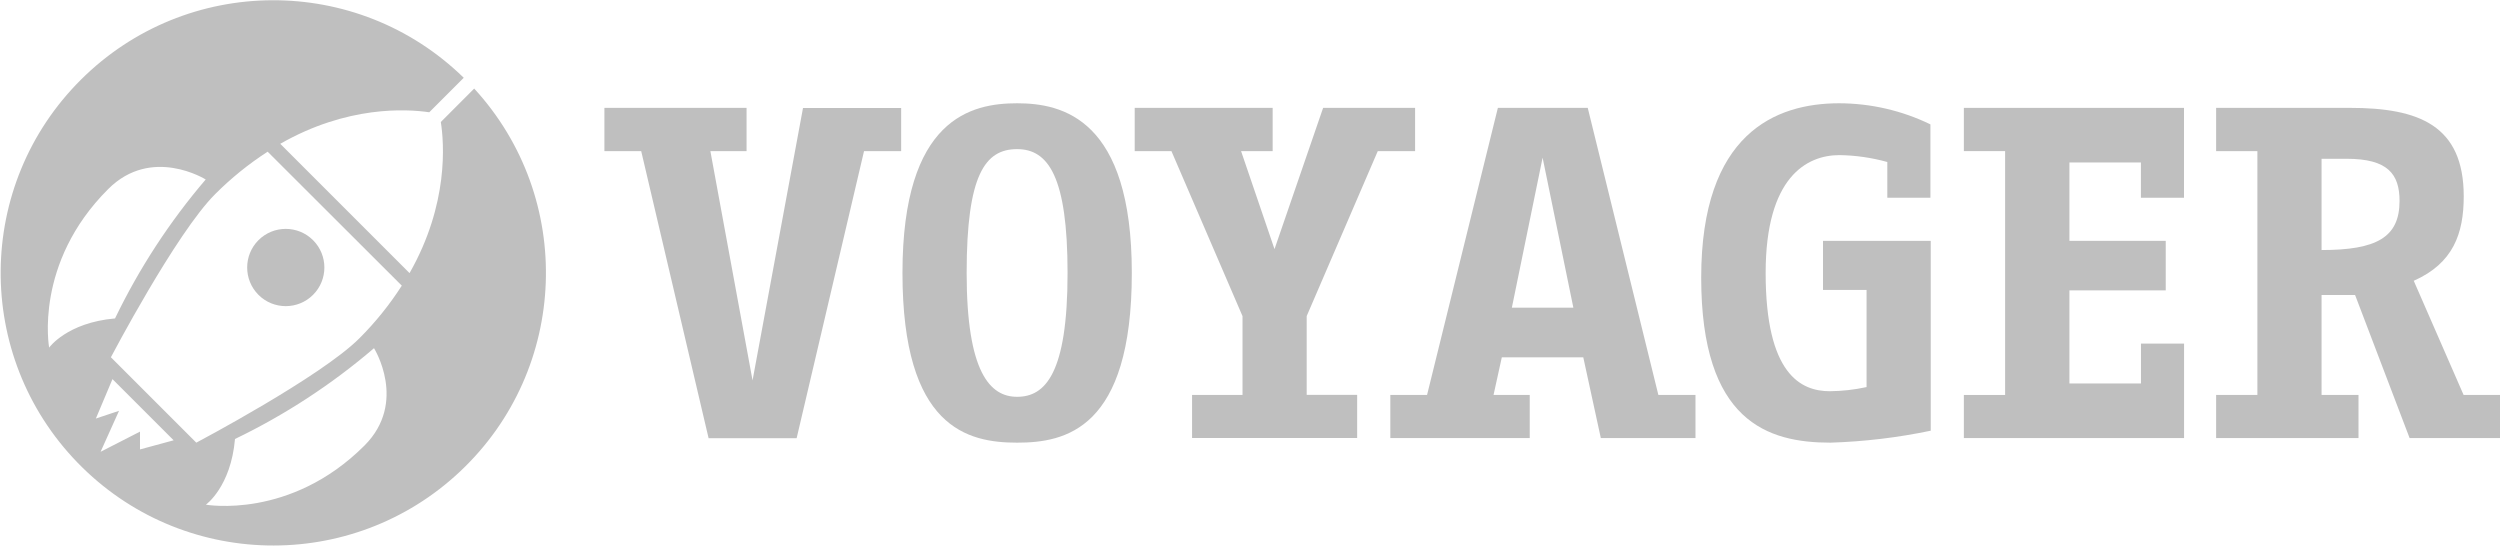
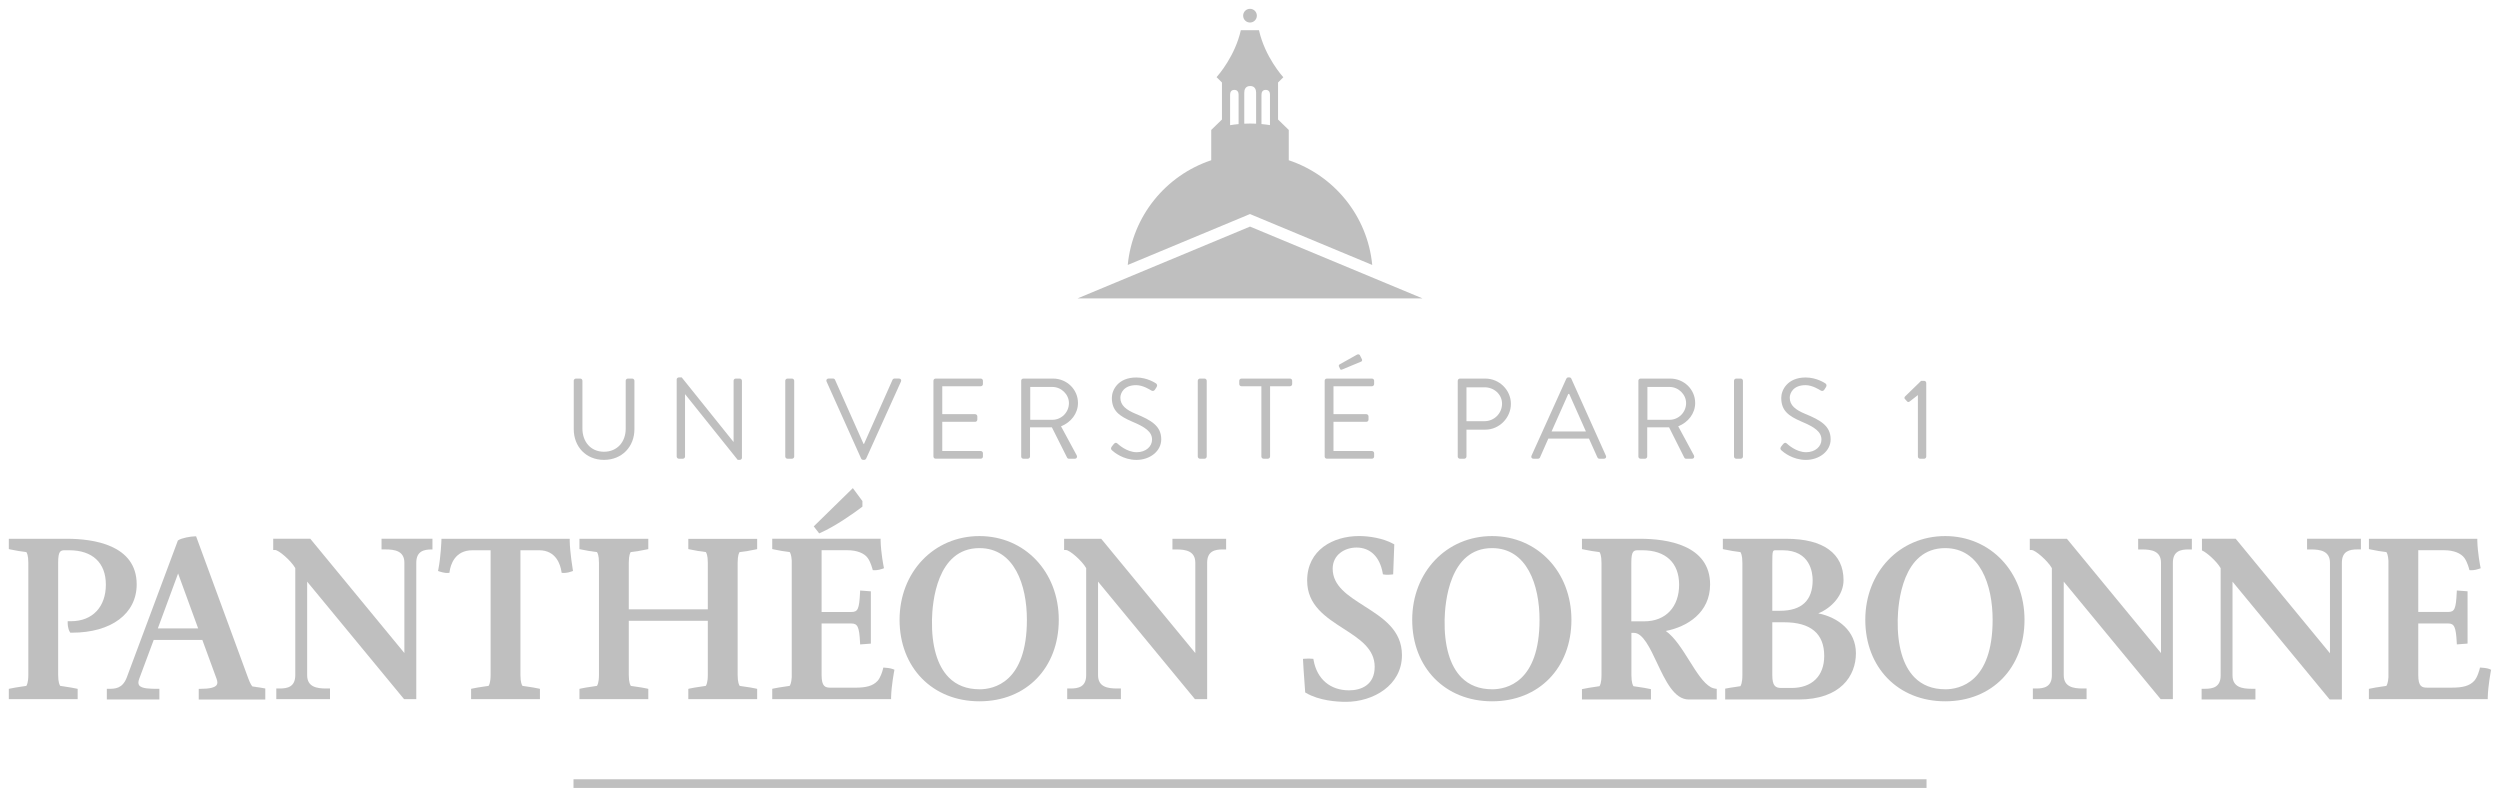
- <svg xmlns="http://www.w3.org/2000/svg" id="Layer_1" data-name="Layer 1" viewBox="0 0 380.54 83.1">
+ <svg xmlns="http://www.w3.org/2000/svg" id="svg3751" version="1.1" viewBox="0 0 802.22 255.68">
  <defs>
-     <style>.cls-1{fill:#bfbfbf;}</style>
+     <style>
+       .st0 {
+         fill: none;
+       }
+ 
+       .st1 {
+         clip-path: url(#clippath-1);
+       }
+ 
+       .st2 {
+         clip-path: url(#clippath-2);
+       }
+ 
+       .st3 {
+         fill: #bfbfbf;
+       }
+ 
+       .st4 {
+         clip-path: url(#clippath);
+       }
+     </style>
+     <clipPath id="clippath">
+       <rect class="st0" x="-369.23" y="-98.97" width="1700.79" height="2381.1" />
+     </clipPath>
+     <clipPath id="clippath-1">
+       <rect class="st0" x="-369.23" y="-98.97" width="1700.79" height="2381.1" />
+     </clipPath>
+     <clipPath id="clippath-2">
+       <rect class="st0" x="-369.23" y="-98.97" width="1700.79" height="2381.1" />
+     </clipPath>
  </defs>
-   <path class="cls-1" d="M72.18,13.48,67.1,18.57c.5,3.19,1.23,12.48-4.76,23L42.66,21.89c10.21-5.84,19.21-5.31,22.68-4.8l5.25-5.25a41.5,41.5,0,1,0,1.59,1.64ZM7.48,52.91s-2.35-12.84,9-24.14c6.6-6.6,14.83-1.45,14.83-1.45A98.12,98.12,0,0,0,17.51,48.47C10.19,49.11,7.48,52.91,7.48,52.91Zm13.83,15.5V65.7l-6,3.07,2.81-6.24-3.53,1.18,2.53-6,9.31,9.31Zm34.17-.59c-11.3,11.3-24.14,9-24.14,9s3.8-2.71,4.43-10A97.8,97.8,0,0,0,56.93,53S62.08,61.22,55.48,67.82ZM54.7,51.5c-5.88,5.88-24.82,15.88-24.82,15.88l-13-13s9.9-18.86,15.86-24.82a48.27,48.27,0,0,1,8-6.47L61.16,43.48A47.53,47.53,0,0,1,54.7,51.5Z" />
-   <path class="cls-1" d="M39.34,44.88a5.88,5.88,0,1,0,0-8.32A5.9,5.9,0,0,0,39.34,44.88Z" />
-   <path class="cls-1" d="M131.52,23l-10.26,43.7h-13.4L97.6,23H92V16.42h21.64V23h-5.51l6.42,34.9,7.68-41.46h14.94V23Z" />
-   <path class="cls-1" d="M154.82,67.38c-7.53,0-17.45-2.24-17.45-25.83s10.54-25.83,17.45-25.83,17.46,2.37,17.46,25.83C172.28,65.35,162.15,67.38,154.82,67.38Zm0-44.68c-4.88,0-7.68,3.91-7.68,18.85,0,15.15,3.57,18.85,7.68,18.85,4.26,0,7.68-3.49,7.68-18.85C162.5,26.89,159.57,22.7,154.82,22.7Z" />
-   <path class="cls-1" d="M209.72,23,198.9,48.11v12h7.68v6.56H181.45V60.12h7.68v-12L178.31,23h-5.59V16.42h21V23h-4.81L194,37.92l7.4-21.5h14V23Z" />
-   <path class="cls-1" d="M243.67,66.68,241,54.39H228.6l-1.26,5.73h5.51v6.56H211.63V60.12h5.59L228,16.42h13.68l10.75,43.7h5.65v6.56ZM234.81,24l-4.68,22.83h9.36Z" />
-   <path class="cls-1" d="M278.63,67.38c-9.56,0-19.68-3.21-19.68-25.13s11.31-26.53,21-26.53a32,32,0,0,1,13.89,3.21V30.1h-6.56V24.66A28.73,28.73,0,0,0,280,23.61c-5,0-11.24,3.35-11.24,17.94,0,15.43,5.37,18,9.77,18a27.39,27.39,0,0,0,5.59-.63V44.13h-6.63V36.66h16.4v28.9A88.21,88.21,0,0,1,278.63,67.38Z" />
-   <path class="cls-1" d="M298.93,66.68V60.12h6.28V23h-6.28V16.42h33.51V30.1h-6.56V24.73H315V36.66h14.66V44.2H315V58.37h10.89V52.3h6.56V66.68Z" />
-   <path class="cls-1" d="M366.78,66.68l-8.3-21.78h-5.1V60.12H359v6.56H337.33V60.12h6.28V23h-6.28V16.42h20.38c10.47,0,17.31,2.65,17.31,13.47,0,5.66-1.6,10.19-7.61,12.85L375,60.12h5.59v6.56Zm-9.56-42.51h-3.84V38.06c8.31,0,11.87-1.89,11.87-7.47C365.25,26.47,363.43,24.17,357.22,24.17Z" />
+   <g id="layer1">
+     <g id="g66">
+       <g class="st4">
+         <g id="g68">
+           <g id="g74">
+             <path id="path76" class="st3" d="M401.11,7.23c1.21,0,2.2-.98,2.2-2.2s-.98-2.2-2.2-2.2-2.2.98-2.2,2.2.98,2.2,2.2,2.2" />
+           </g>
+         </g>
+       </g>
+     </g>
+     <g id="g78">
+       <path id="path80" class="st3" d="M401.11,72.71l-55.36,23.05h110.73l-55.36-23.05Z" />
+     </g>
+     <g id="g82">
+       <g class="st1">
+         <g id="g84">
+           <g id="g90">
+             <path id="path92" class="st3" d="M413.55,51.42v-9.72l-3.44-3.35v-11.88l1.69-1.68c-.23-.26-5.9-6.54-7.81-15.1h-5.82c-1.84,8.21-7.12,14.32-7.76,15.04l-.02.03,1.72,1.71v11.88l-3.44,3.35v9.72c-14.52,4.83-25.28,17.86-26.79,33.6l37.8-15.74,1.42-.6,1.43.6,37.8,15.74c-1.5-15.74-12.27-28.77-26.79-33.6M404.8,30.37c0-.64.22-1.53,1.36-1.53s1.36.91,1.36,1.53v9.78c-.9-.14-1.81-.26-2.73-.34v-9.44ZM399.27,29.74c0-.89.31-2.14,1.9-2.14s1.9,1.26,1.9,2.14v9.95c-.63-.03-1.26-.05-1.9-.05s-1.27.02-1.9.05v-9.95ZM394.73,30.37c0-.64.22-1.53,1.36-1.53s1.36.91,1.36,1.53v9.45c-.92.08-1.83.2-2.73.35v-9.8Z" />
+           </g>
+         </g>
+       </g>
+     </g>
+     <path id="path94" class="st3" d="M184.03,252.84h434.17v-2.78H184.03v2.78Z" />
+     <g id="g96">
+       <g class="st2">
+         <g id="g98">
+           <g id="g104">
+             <path id="path106" class="st3" d="M184.1,122.18c0-.37.33-.7.7-.7h1.39c.41,0,.7.33.7.7v15.32c0,4.19,2.61,7.46,6.91,7.46s6.98-3.2,6.98-7.38v-15.4c0-.37.29-.7.7-.7h1.4c.36,0,.7.33.7.7v15.54c0,5.59-3.97,9.85-9.77,9.85s-9.7-4.26-9.7-9.85v-15.54Z" />
+           </g>
+           <g id="g108">
+             <path id="path110" class="st3" d="M217.14,121.77c0-.37.33-.66.7-.66h.92l16.57,20.65h.07v-19.58c0-.37.29-.7.7-.7h1.28c.37,0,.7.33.7.7v24.73c0,.36-.33.66-.7.66h-.66l-16.86-21.05h-.04v19.98c0,.37-.3.7-.7.7h-1.28c-.37,0-.7-.33-.7-.7v-24.72Z" />
+           </g>
+           <g id="g112">
+             <path id="path114" class="st3" d="M251.98,122.18c0-.37.33-.7.7-.7h1.47c.37,0,.7.33.7.7v24.32c0,.37-.33.7-.7.7h-1.47c-.37,0-.7-.33-.7-.7v-24.32Z" />
+           </g>
+           <g id="g116">
+             <path id="path118" class="st3" d="M265.24,122.43c-.22-.48.07-.96.62-.96h1.47c.33,0,.55.22.62.4l9.15,20.58h.15l9.15-20.58c.07-.18.33-.4.62-.4h1.47c.55,0,.85.48.62.96l-11.17,24.72c-.11.22-.33.41-.62.41h-.37c-.26,0-.52-.18-.62-.41l-11.1-24.72Z" />
+           </g>
+           <g id="g120">
+             <path id="path122" class="st3" d="M299.53,122.18c0-.37.29-.7.7-.7h14.48c.4,0,.7.33.7.7v1.06c0,.37-.29.7-.7.7h-12.35v8.96h10.55c.36,0,.7.33.7.7v1.06c0,.4-.33.7-.7.7h-10.55v9.37h12.35c.4,0,.7.33.7.7v1.06c0,.37-.29.7-.7.7h-14.48c-.41,0-.7-.33-.7-.7v-24.32Z" />
+           </g>
+           <g id="g124">
+             <path id="path126" class="st3" d="M337.72,134.71c2.83,0,5.29-2.35,5.29-5.36,0-2.79-2.46-5.18-5.29-5.18h-7.13v10.54h7.13ZM327.68,122.18c0-.37.29-.7.7-.7h9.52c4.41,0,8.01,3.46,8.01,7.83,0,3.38-2.24,6.21-5.44,7.49l5.04,9.33c.26.48,0,1.07-.62,1.07h-1.88c-.33,0-.51-.18-.58-.33l-4.89-9.74h-7.02v9.37c0,.37-.33.7-.7.7h-1.43c-.41,0-.7-.33-.7-.7v-24.32Z" />
+           </g>
+           <g id="g128">
+             <path id="path130" class="st3" d="M356.72,143.34c.18-.22.37-.48.55-.7.37-.48.77-.77,1.28-.33.26.22,2.94,2.8,6.21,2.8,2.98,0,4.92-1.88,4.92-4.04,0-2.53-2.2-4.04-6.43-5.8-4.04-1.76-6.47-3.42-6.47-7.6,0-2.5,1.98-6.54,7.83-6.54,3.6,0,6.28,1.87,6.28,1.87.22.11.66.55.22,1.25-.15.22-.3.48-.44.7-.33.51-.7.66-1.28.33-.26-.15-2.57-1.69-4.81-1.69-3.9,0-5.07,2.5-5.07,4.04,0,2.46,1.87,3.89,4.96,5.18,4.96,2.02,8.16,3.9,8.16,8.16,0,3.82-3.64,6.61-7.94,6.61s-7.27-2.54-7.75-2.98c-.29-.26-.66-.55-.22-1.25" />
+           </g>
+           <g id="g132">
+             <path id="path134" class="st3" d="M384.35,122.18c0-.37.33-.7.7-.7h1.47c.37,0,.7.33.7.7v24.32c0,.37-.33.7-.7.7h-1.47c-.37,0-.7-.33-.7-.7v-24.32Z" />
+           </g>
+           <g id="g136">
+             <path id="path138" class="st3" d="M404.75,123.94h-6.39c-.4,0-.7-.33-.7-.7v-1.06c0-.37.3-.7.7-.7h15.58c.41,0,.7.33.7.7v1.06c0,.37-.29.7-.7.7h-6.39v22.56c0,.37-.33.7-.7.7h-1.39c-.37,0-.7-.33-.7-.7v-22.56Z" />
+           </g>
+           <g id="g140">
+             <path id="path142" class="st3" d="M429.66,117.62c-.15-.29,0-.59.22-.7l5.51-3.09c.22-.15.77-.22.96.11l.66,1.32c.15.3.07.66-.22.77l-5.92,2.46c-.51.22-.7.22-.84-.08l-.37-.81ZM425.07,122.18c0-.37.29-.7.7-.7h14.47c.4,0,.7.33.7.7v1.06c0,.37-.3.7-.7.7h-12.34v8.96h10.54c.37,0,.7.33.7.7v1.06c0,.4-.33.7-.7.7h-10.54v9.37h12.34c.4,0,.7.33.7.7v1.06c0,.37-.3.7-.7.7h-14.47c-.41,0-.7-.33-.7-.7,0,0,0-24.32,0-24.32Z" />
+           </g>
+           <g id="g144">
+             <path id="path146" class="st3" d="M476.41,135.15c3.01,0,5.58-2.46,5.58-5.62,0-2.98-2.57-5.25-5.58-5.25h-5.84v10.88h5.84ZM467.78,122.18c0-.37.29-.7.7-.7h8.12c4.52,0,8.23,3.68,8.23,8.12s-3.71,8.27-8.2,8.27h-6.06v8.63c0,.37-.33.7-.7.7h-1.4c-.4,0-.7-.33-.7-.7,0,0,0-24.32,0-24.32Z" />
+           </g>
+           <g id="g148">
+             <path id="path150" class="st3" d="M508.9,138.45c-1.8-4-3.56-8.04-5.36-12.05h-.3l-5.36,12.05h11.02ZM491.44,146.24l11.17-24.72c.11-.22.3-.41.62-.41h.37c.33,0,.52.18.62.41l11.1,24.72c.22.48-.07.96-.62.96h-1.47c-.33,0-.55-.22-.63-.4l-2.72-6.06h-13.04l-2.68,6.06c-.08.18-.3.4-.63.4h-1.47c-.55,0-.85-.48-.62-.96" />
+           </g>
+           <g id="g152">
+             <path id="path154" class="st3" d="M535.76,134.71c2.83,0,5.29-2.35,5.29-5.36,0-2.79-2.46-5.18-5.29-5.18h-7.13v10.54h7.13ZM525.73,122.18c0-.37.29-.7.7-.7h9.52c4.41,0,8.01,3.46,8.01,7.83,0,3.38-2.24,6.21-5.44,7.49l5.04,9.33c.26.48,0,1.07-.62,1.07h-1.88c-.33,0-.51-.18-.58-.33l-4.89-9.74h-7.02v9.37c0,.37-.33.7-.7.7h-1.43c-.41,0-.7-.33-.7-.7v-24.32Z" />
+           </g>
+           <g id="g156">
+             <path id="path158" class="st3" d="M556.42,122.18c0-.37.33-.7.7-.7h1.47c.37,0,.7.33.7.7v24.32c0,.37-.33.7-.7.7h-1.47c-.37,0-.7-.33-.7-.7v-24.32Z" />
+           </g>
+           <g id="g160">
+             <path id="path162" class="st3" d="M571.52,143.34c.18-.22.37-.48.55-.7.37-.48.77-.77,1.28-.33.26.22,2.94,2.8,6.21,2.8,2.98,0,4.92-1.88,4.92-4.04,0-2.53-2.21-4.04-6.43-5.8-4.04-1.76-6.47-3.42-6.47-7.6,0-2.5,1.99-6.54,7.83-6.54,3.6,0,6.28,1.87,6.28,1.87.22.11.66.55.22,1.25-.15.22-.3.48-.44.7-.33.51-.7.66-1.28.33-.26-.15-2.57-1.69-4.81-1.69-3.9,0-5.07,2.5-5.07,4.04,0,2.46,1.87,3.89,4.96,5.18,4.96,2.02,8.16,3.9,8.16,8.16,0,3.82-3.64,6.61-7.94,6.61s-7.27-2.54-7.75-2.98c-.29-.26-.66-.55-.22-1.25" />
+           </g>
+           <g id="g164">
+             <path id="path166" class="st3" d="M615.44,126.77l-2.65,2.06c-.29.22-.58.26-.84-.04l-.7-.77c-.26-.29-.11-.62.07-.81l5.14-5h.99c.37,0,.66.33.66.7v23.59c0,.37-.3.7-.66.7h-1.32c-.4,0-.7-.33-.7-.7v-19.73Z" />
+           </g>
+           <g id="g168">
+             <path id="path170" class="st3" d="M20.87,220.32c-.54-.08-1.07-.16-1.54-.23-.17-.21-.67-1.04-.67-3.53v-35.98c0-3.83.76-4.01,2.22-4.01h1.32c7.48,0,11.77,4.02,11.77,11.04s-4.18,11.73-11.2,11.73h-1.05v.58c0,.07,0,1.74.66,2.82l.17.28h.55c12.61,0,20.76-6.08,20.76-15.5,0-12.73-13.99-14.63-22.33-14.63H2.83v3.3l.45.11c1.54.36,3.72.69,5.17.86.16.2.64.99.64,3.43v35.98c0,2.55-.52,3.36-.65,3.53-.48.08-1.01.15-1.56.23-1.27.19-2.58.38-3.6.62l-.45.1v3.3h22.09v-3.3l-.45-.1c-1.02-.24-2.33-.43-3.6-.62" />
+           </g>
+           <g id="g172">
+             <path id="path174" class="st3" d="M138.76,172.88h-16.33v3.42h1.25c3.01,0,6.08.5,6.08,4.27v28.98l-30.02-36.46-.17-.21h-11.9v3.6h.58c1.16,0,5.1,3.37,6.5,5.81v34.36c0,3.77-2.51,4.28-4.97,4.28h-1.12s0,3.42,0,3.42h17.23v-3.42h-1.25c-3.01,0-6.08-.5-6.08-4.27v-30.02l30.93,37.5.18.21h3.91v-43.76c0-3.77,2.51-4.28,4.97-4.28h.22s0-3.42,0-3.42Z" />
+           </g>
+           <g id="g176">
+             <path id="path178" class="st3" d="M182.82,173.46v-.57h-41.16l-.02.56c0,.05-.17,5.12-.98,9.27l-.1.5.48.17c.06.02,1.63.56,2.72.46l.46-.04.06-.46c.3-2.04,1.61-6.78,7.33-6.78h5.82v39.99c0,2.55-.52,3.36-.65,3.53-.48.08-1.01.15-1.56.23-1.27.19-2.58.38-3.6.62l-.45.1v3.3h22.09v-3.3l-.45-.1c-1.02-.24-2.33-.43-3.6-.62-.55-.08-1.07-.16-1.55-.23-.17-.21-.66-1.04-.66-3.53v-39.99h5.99c5.52,0,6.85,4.74,7.16,6.79l.08.45.46.04s1.23.09,2.72-.47l.46-.17-.08-.48c0-.05-.9-5.29-.98-9.28" />
+           </g>
+           <g id="g180">
+             <path id="path182" class="st3" d="M220.87,176.19l.45.1c1.54.36,3.72.69,5.17.86.16.2.64.99.64,3.43v14.94h-25.36v-14.94c0-2.52.51-3.28.62-3.42,1.45-.17,3.64-.5,5.19-.86l.45-.1v-3.3h-22.09v3.3l.45.1c1.54.36,3.72.69,5.17.86.16.2.64.99.64,3.43v35.98c0,2.55-.52,3.36-.65,3.52-.48.08-1.01.16-1.56.24-1.27.18-2.58.38-3.6.61l-.45.11v3.3h22.09v-3.3l-.45-.11c-1.02-.24-2.33-.43-3.6-.61-.54-.08-1.07-.16-1.54-.23-.17-.21-.67-1.04-.67-3.53v-17.36h25.36v17.36c0,2.55-.52,3.36-.65,3.52-.48.08-1.01.16-1.56.24-1.27.18-2.58.38-3.6.61l-.45.11v3.3h22.09v-3.3l-.45-.11c-1.01-.24-2.33-.43-3.6-.61-.54-.08-1.07-.16-1.54-.23-.17-.21-.67-1.04-.67-3.53v-35.98c0-2.52.51-3.28.62-3.42,1.45-.17,3.64-.5,5.19-.86l.45-.1v-3.3h-22.09v3.3Z" />
+           </g>
+           <g id="g184">
+             <path id="path186" class="st3" d="M283.93,214.25l-.49-.03-.11.48c-.17.73-.82,2.83-1.75,3.81-1.47,1.56-3.5,2.16-7.24,2.16h-7.74c-1.78,0-2.96-.29-2.96-4.1v-16.5h9.55c2.03,0,2.53,1.09,2.79,6.12l.03.6,3.44-.26v-16.78l-3.44-.26-.03.6c-.26,5.35-.68,6.29-2.79,6.29h-9.55v-19.82h8.31c2.98,0,5.41.94,6.52,2.53.92,1.28,1.47,3.42,1.48,3.45l.11.4.41.04s1.23.08,2.72-.47l.47-.18-.1-.49s-.9-4.42-.98-8.39v-.57h-34.78v3.3l.45.11c1.54.36,3.7.69,5.15.86.16.2.55.88.66,2.74v37.42c-.11,1.89-.54,2.6-.67,2.78-.47.08-1,.15-1.54.23-1.27.19-2.58.38-3.6.61l-.45.11v3.3h38.14v-.57c.09-3.72.98-8.35.99-8.4l.09-.46-.44-.18c-.89-.38-2.49-.47-2.67-.48" />
+           </g>
+           <g id="g188">
+             <path id="path190" class="st3" d="M263.29,170.97c4.76-2.12,10.73-6.31,13.22-8.22l.23-.18v-1.78l-3.07-4.16-12.55,12.28,1.75,2.25.42-.19Z" />
+           </g>
+           <g id="g192">
+             <path id="path194" class="st3" d="M314.29,172.02c-14.61,0-25.63,11.55-25.63,26.86s10.54,26.16,25.63,26.16,25.46-10.76,25.46-26.16-10.94-26.86-25.46-26.86M314.29,221.18c-4.05,0-7.37-1.29-9.87-3.83-3.66-3.74-5.52-10.12-5.36-18.46.1-5.4,1.48-23.01,15.23-23.01,11.23,0,15.23,11.88,15.23,23,0,20.14-10.65,22.31-15.23,22.31" />
+           </g>
+           <g id="g196">
+             <path id="path198" class="st3" d="M376.23,176.31h1.25c3.01,0,6.08.5,6.08,4.27v28.98l-30.02-36.46-.18-.21h-11.9v3.6h.58c1.16,0,5.11,3.37,6.5,5.81v34.36c0,3.76-2.51,4.27-4.97,4.27h-1.12s0,3.42,0,3.42h17.23v-3.42h-1.25c-3.01,0-6.08-.5-6.08-4.27v-30.02l30.92,37.5.18.21h3.91v-43.76c0-3.77,2.51-4.28,4.97-4.28h1.12s0-3.42,0-3.42h-17.23v3.42Z" />
+           </g>
+           <g id="g200">
+             <path id="path202" class="st3" d="M437.72,194.43c-5.18-3.29-10.08-6.4-10.08-11.95,0-4.45,3.85-6.78,7.65-6.78,4.41,0,7.48,2.99,8.4,8.19l.07.39.38.08c.74.16,2.37.01,2.42,0l.49-.06.36-9.62-.31-.17c-3.32-1.84-7.86-2.5-11-2.5-8.28,0-16.65,4.42-16.65,14.29,0,7.91,5.94,11.74,11.7,15.45,5.13,3.3,9.97,6.43,9.97,12.21s-4.25,7.56-8.23,7.56c-6.02,0-10.28-3.61-11.37-9.66l-.08-.44-.44-.04c-.94-.09-2.32,0-2.32,0l-.57.04.03.57s.17,3.64.66,9.9l.02.31.26.15c4.23,2.48,9.84,2.86,12.82,2.86,8.71,0,17.97-5.25,17.97-14.98,0-8.08-6.19-12-12.17-15.8" />
+           </g>
+           <g id="g204">
+             <path id="path206" class="st3" d="M478.79,172.02c-14.61,0-25.63,11.55-25.63,26.86s10.54,26.16,25.63,26.16,25.46-10.76,25.46-26.16-10.94-26.86-25.46-26.86M478.79,221.18c-4.05,0-7.37-1.29-9.87-3.83-3.66-3.74-5.52-10.12-5.36-18.46.1-5.4,1.47-23.01,15.23-23.01,11.23,0,15.23,11.88,15.23,23,0,20.14-10.65,22.31-15.23,22.31" />
+           </g>
+           <g id="g208">
+             <path id="path210" class="st3" d="M624.18,172.02c-14.61,0-25.63,11.55-25.63,26.86s10.54,26.16,25.63,26.16,25.46-10.76,25.46-26.16-10.95-26.86-25.46-26.86M624.18,221.18c-4.05,0-7.37-1.29-9.86-3.83-3.67-3.74-5.52-10.12-5.37-18.46.1-5.4,1.48-23.01,15.23-23.01,11.23,0,15.23,11.88,15.23,23,0,20.14-10.65,22.31-15.23,22.31" />
+           </g>
+           <g id="g212">
+             <path id="path214" class="st3" d="M686.11,176.31h1.25c3.01,0,6.08.5,6.08,4.27v28.98l-30.02-36.46-.18-.21h-11.9v3.6h.58c1.16,0,5.1,3.37,6.5,5.81v34.36c0,3.76-2.51,4.27-4.97,4.27h-1.13s0,3.42,0,3.42h17.24v-3.42h-1.25c-3.01,0-6.08-.5-6.08-4.27v-30.02l30.93,37.5.18.21h3.91v-43.76c0-3.77,2.51-4.28,4.97-4.28h1.12s0-3.42,0-3.42h-17.23v3.42Z" />
+           </g>
+           <g id="g216">
+             <path id="path218" class="st3" d="M798.95,214.72c-.89-.38-2.49-.47-2.67-.48l-.48-.02-.12.47s-.64,2.64-1.75,3.81c-1.48,1.56-3.5,2.16-7.24,2.16h-7.74c-1.79,0-2.96-.28-2.96-4.1v-16.5h9.55c2.03,0,2.53,1.09,2.8,6.12l.03.6,3.44-.26v-16.78l-3.44-.26-.03.6c-.26,5.35-.68,6.29-2.8,6.29h-9.55v-19.81h8.31c2.98,0,5.42.94,6.53,2.53.91,1.28,1.47,3.42,1.47,3.45l.11.4.42.04s1.23.08,2.72-.47l.47-.17-.1-.49s-.9-4.42-.98-8.39v-.57h-34.78v3.3l.45.11c1.54.36,3.7.69,5.15.86.16.2.55.89.66,2.74v37.42c-.11,1.89-.54,2.6-.68,2.78-.47.08-1,.15-1.54.23-1.27.19-2.58.38-3.6.62l-.45.1v3.3h38.14v-.57c.09-3.72.98-8.35.99-8.4l.09-.46-.44-.18Z" />
+           </g>
+           <g id="g220">
+             <path id="path222" class="st3" d="M82.13,220.43c-.45-.06-.84-.11-1.13-.16-.15-.14-.65-.73-1.34-2.6l-16.59-45.18-.14-.38h-.41c-1.21,0-4.2.51-5.28,1.23l-.16.1-16.41,43.97c-1.38,3.62-3.84,3.62-5.81,3.62h-.58v3.43h16.86v-3.43h-.58c-2.28,0-5.12,0-5.92-1.15-.32-.46-.31-1.15.03-2.05l4.65-12.48h15.61l4.57,12.48c.33.89.34,1.54.02,1.99-.57.81-2.31,1.22-5.17,1.22h-.58v3.43h21.36v-3.54c-1.02-.22-2.09-.36-2.98-.48M50.65,201.64l6.5-17.62,6.43,17.62s-12.93,0-12.93,0Z" />
+           </g>
+           <g id="g224">
+             <path id="path226" class="st3" d="M550.63,221.02c-.23,0-1.2-.23-1.69-.53-2.38-1.34-4.56-4.83-6.87-8.52-2.32-3.7-4.71-7.5-7.54-9.5,6.9-1.34,14.22-5.88,14.22-14.92,0-12.76-14.02-14.66-22.38-14.66h-18.74v3.31l.45.1c1.55.36,3.73.69,5.18.86.16.2.64.99.64,3.44v36.06c0,2.56-.52,3.37-.65,3.53-.48.08-1.01.16-1.56.24-1.27.19-2.59.38-3.61.62l-.45.1v3.31h22.14v-3.31l-.45-.1c-1.02-.24-2.33-.43-3.61-.62-.54-.08-1.07-.16-1.54-.23-.17-.21-.67-1.04-.67-3.54v-13.58h.82c2.86,0,5.16,4.88,7.38,9.6,2.73,5.79,5.55,11.78,10.2,11.78h8.98v-3.43s-.23,0-.23,0ZM527.59,199.38h-4.12v-18.79c0-3.84.76-4.02,2.22-4.02h1.32c7.5,0,11.8,4.03,11.8,11.06s-4.2,11.75-11.22,11.75" />
+           </g>
+           <g id="g228">
+             <path id="path230" class="st3" d="M583.45,196.82c4.28-1.7,8.12-5.85,8.12-10.66,0-8.56-6.51-13.27-18.33-13.27h-20.4v3.31l.45.1c1.55.36,3.73.69,5.18.86.16.2.64.99.64,3.44v36.06c0,2.56-.52,3.37-.65,3.53-.48.08-1.01.16-1.56.24-1.16.17-2.34.34-3.31.55v3.48h23.53c13.58,0,18.42-7.66,18.42-14.84s-5.67-11.5-12.08-12.8M568.71,180.59c0-3.87.12-4.02,1.07-4.02h2.23c8.96,0,9.65,7.34,9.65,9.58,0,6.53-3.52,9.84-10.48,9.84h-2.47v-15.4ZM574.89,220.76h-3.3c-1.87,0-2.88-.66-2.88-4.11v-16.97h3.79c8.54,0,12.87,3.64,12.87,10.8,0,6.43-3.92,10.28-10.48,10.28" />
+           </g>
+           <g id="g232">
+             <path id="path234" class="st3" d="M740.31,172.88v3.43h1.25c3.01,0,6.1.5,6.1,4.28v29.04l-30.08-36.54-.18-.21h-10.82v3.74c1.54.65,4.76,3.53,6,5.69v34.43c0,3.77-2.52,4.28-4.98,4.28h-1.13v3.43h17.27v-3.43h-1.25c-3.02,0-6.1-.51-6.1-4.28v-30.09l30.99,37.58.18.21h3.92v-43.86c0-3.78,2.52-4.28,4.98-4.28h1.13s0-3.43,0-3.43h-17.27Z" />
+           </g>
+         </g>
+       </g>
+     </g>
+   </g>
</svg>
